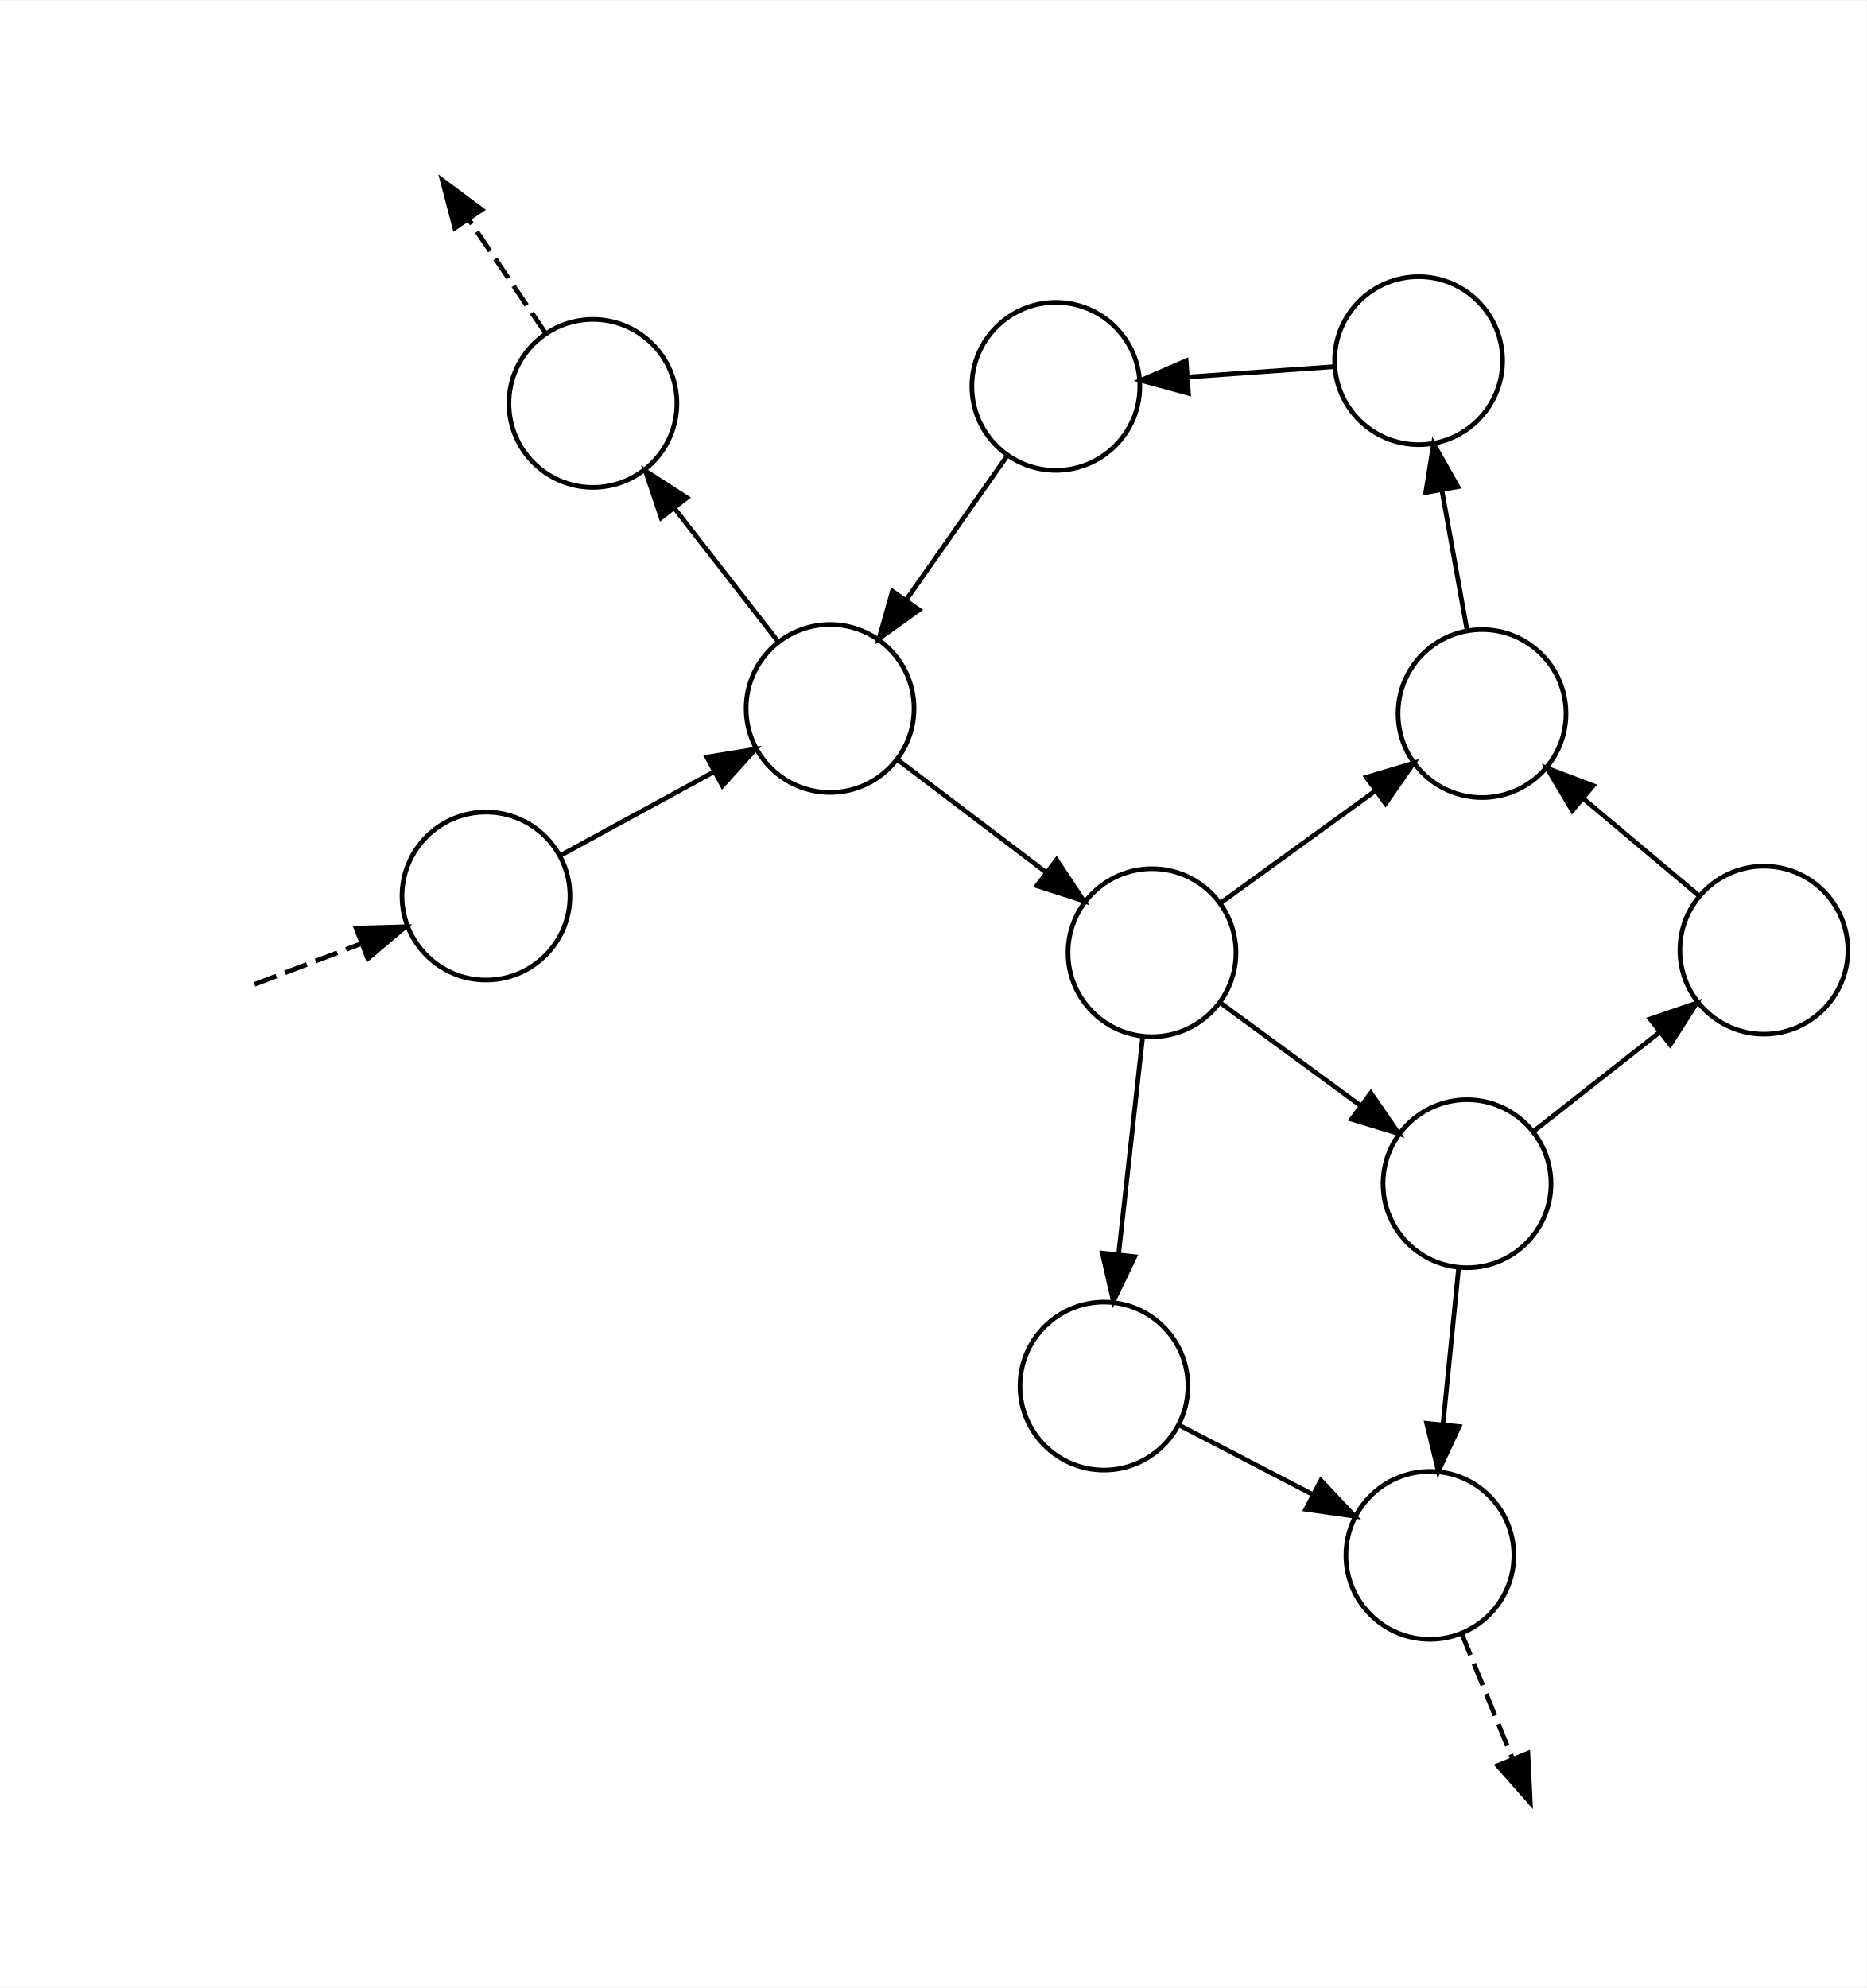
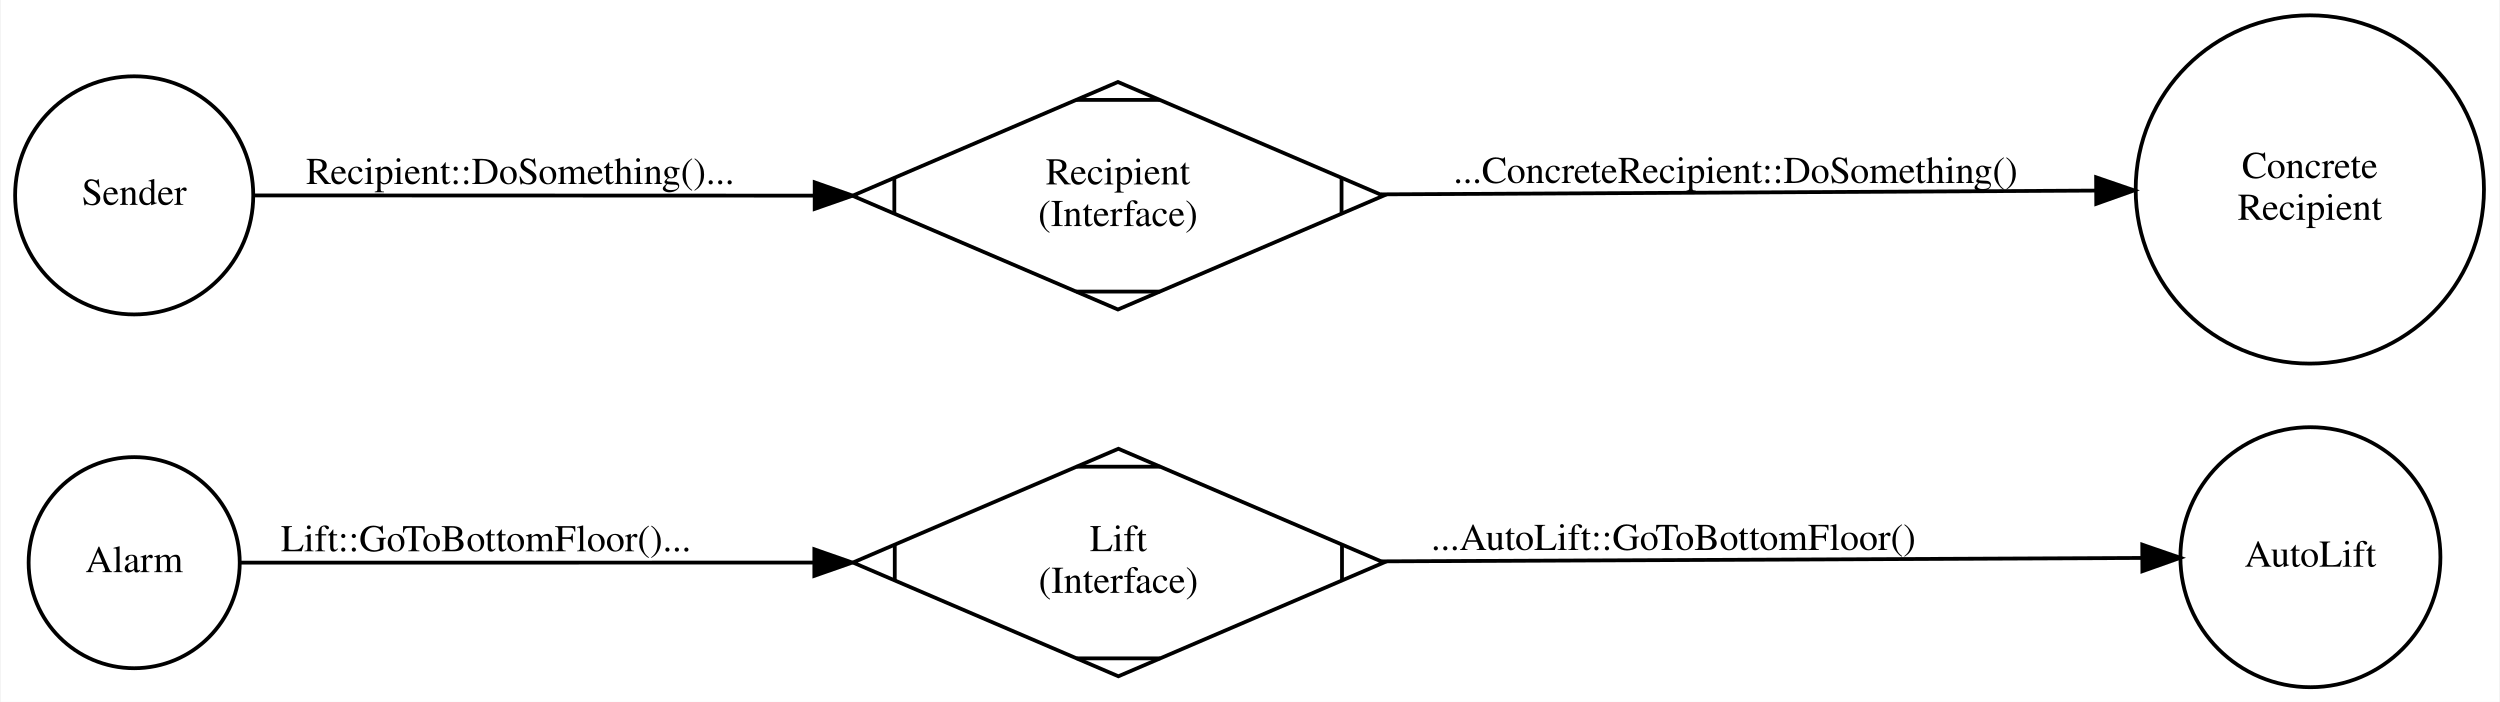
- <svg xmlns="http://www.w3.org/2000/svg" width="400pt" height="426pt" viewBox="0.00 0.00 400.07 425.81">
-   <g id="graph0" class="graph" transform="scale(1 1) rotate(0) translate(4 421.806)">
-     <polygon fill="white" stroke="none" points="-4,4 -4,-421.806 396.068,-421.806 396.068,4 -4,4" />
+ <svg xmlns="http://www.w3.org/2000/svg" width="659pt" height="185pt" viewBox="0.00 0.00 658.91 185.08">
+   <g id="graph0" class="graph" transform="scale(1 1) rotate(0) translate(4 181.083)">
+     <polygon fill="white" stroke="none" points="-4,4 -4,-181.083 654.907,-181.083 654.907,4 -4,4" />
    <g id="node1" class="node">
-       <ellipse fill="none" stroke="black" cx="100.167" cy="-229.894" rx="18" ry="18" />
+       <ellipse fill="none" stroke="black" cx="31.199" cy="-129.563" rx="31.4" ry="31.4" />
+       <text text-anchor="middle" x="31.199" y="-127.063" font-family="Times,serif" font-size="10.00">Sender</text>
    </g>
    <g id="node3" class="node">
-       <ellipse fill="none" stroke="black" cx="173.922" cy="-270.096" rx="18" ry="18" />
+       <polygon fill="none" stroke="black" points="290.629,-159.462 220.629,-129.462 290.629,-99.462 360.629,-129.462 290.629,-159.462" />
+       <polyline fill="none" stroke="black" points="231.659,-134.189 231.659,-124.735 " />
+       <polyline fill="none" stroke="black" points="279.599,-104.189 301.659,-104.189 " />
+       <polyline fill="none" stroke="black" points="349.599,-124.735 349.599,-134.189 " />
+       <polyline fill="none" stroke="black" points="301.659,-154.735 279.599,-154.735 " />
+       <text text-anchor="middle" x="290.629" y="-132.462" font-family="Times,serif" font-size="10.00">Recipient</text>
+       <text text-anchor="middle" x="290.629" y="-121.462" font-family="Times,serif" font-size="10.00">(Interface)</text>
    </g>
    <g id="edge1" class="edge">
-       <path fill="none" stroke="black" d="M116.17,-238.617C125.739,-243.833 138.103,-250.572 148.934,-256.476" />
-       <polygon fill="black" stroke="black" points="147.494,-259.677 157.949,-261.39 150.844,-253.531 147.494,-259.677" />
+       <path fill="none" stroke="black" d="M62.492,-129.551C98.93,-129.536 160.502,-129.513 210.503,-129.493" />
+       <polygon fill="black" stroke="black" points="210.661,-132.993 220.66,-129.489 210.658,-125.993 210.661,-132.993" />
+       <text text-anchor="middle" x="132.992" y="-132.551" font-family="Times,serif" font-size="10.00">Recipient::DoSomething()...</text>
    </g>
    <g id="node2" class="node">
-       <ellipse fill="none" stroke="black" cx="123.086" cy="-335.481" rx="18" ry="18" />
-     </g>
-     <g id="node13" class="node" />
-     <g id="edge15" class="edge">
-       <path fill="none" stroke="black" stroke-dasharray="5,2" d="M112.796,-350.725C107.934,-357.928 102.004,-366.713 96.511,-374.85" />
-       <polygon fill="black" stroke="black" points="93.489,-373.072 90.795,-383.319 99.291,-376.989 93.489,-373.072" />
+       <ellipse fill="none" stroke="black" cx="604.945" cy="-131.121" rx="45.924" ry="45.924" />
+       <text text-anchor="middle" x="604.945" y="-134.121" font-family="Times,serif" font-size="10.00">Concrete</text>
+       <text text-anchor="middle" x="604.945" y="-123.121" font-family="Times,serif" font-size="10.00">Recipient</text>
    </g>
    <g id="edge2" class="edge">
-       <path fill="none" stroke="black" d="M162.64,-284.607C156.19,-292.903 147.959,-303.489 140.678,-312.854" />
-       <polygon fill="black" stroke="black" points="137.711,-310.968 134.336,-321.011 143.237,-315.264 137.711,-310.968" />
+       <path fill="none" stroke="black" d="M359.996,-129.828C416.605,-130.127 495.589,-130.544 548.407,-130.823" />
+       <polygon fill="black" stroke="black" points="548.589,-134.324 558.607,-130.877 548.626,-127.324 548.589,-134.324" />
+       <text text-anchor="middle" x="453.496" y="-132.828" font-family="Times,serif" font-size="10.00">...ConcreteRecipient::DoSomething()</text>
    </g>
-     <g id="node7" class="node">
-       <ellipse fill="none" stroke="black" cx="242.916" cy="-217.755" rx="18" ry="18" />
+     <g id="node4" class="node">
+       <ellipse fill="none" stroke="black" cx="31.199" cy="-32.7" rx="27.835" ry="27.835" />
+       <text text-anchor="middle" x="31.199" y="-30.2" font-family="Times,serif" font-size="10.00">Alarm</text>
+     </g>
+     <g id="node6" class="node">
+       <polygon fill="none" stroke="black" points="290.745,-62.737 220.745,-32.737 290.745,-2.737 360.745,-32.737 290.745,-62.737" />
+       <polyline fill="none" stroke="black" points="231.775,-37.464 231.775,-28.01 " />
+       <polyline fill="none" stroke="black" points="279.715,-7.464 301.775,-7.464 " />
+       <polyline fill="none" stroke="black" points="349.715,-28.01 349.715,-37.464 " />
+       <polyline fill="none" stroke="black" points="301.775,-58.01 279.715,-58.01 " />
+       <text text-anchor="middle" x="290.745" y="-35.737" font-family="Times,serif" font-size="10.00">Lift</text>
+       <text text-anchor="middle" x="290.745" y="-24.737" font-family="Times,serif" font-size="10.00">(Interface)</text>
    </g>
    <g id="edge3" class="edge">
-       <path fill="none" stroke="black" d="M188.554,-258.996C197.701,-252.056 209.675,-242.972 220.057,-235.097" />
-       <polygon fill="black" stroke="black" points="222.454,-237.671 228.305,-228.839 218.223,-232.094 222.454,-237.671" />
+       <path fill="none" stroke="black" d="M58.975,-32.703C94.835,-32.709 158.766,-32.718 210.413,-32.725" />
+       <polygon fill="black" stroke="black" points="210.566,-36.225 220.567,-32.727 210.567,-29.225 210.566,-36.225" />
+       <text text-anchor="middle" x="123.975" y="-35.703" font-family="Times,serif" font-size="10.00">Lift::GoToBottomFloor()...</text>
    </g>
-     <g id="node4" class="node">
-       <ellipse fill="none" stroke="black" cx="222.309" cy="-339.132" rx="18" ry="18" />
+     <g id="node5" class="node">
+       <ellipse fill="none" stroke="black" cx="605.099" cy="-34.142" rx="34.285" ry="34.285" />
+       <text text-anchor="middle" x="605.099" y="-31.642" font-family="Times,serif" font-size="10.00">AutoLift</text>
    </g>
    <g id="edge4" class="edge">
-       <path fill="none" stroke="black" d="M211.81,-324.152C205.532,-315.196 197.421,-303.623 190.315,-293.485" />
-       <polygon fill="black" stroke="black" points="193.006,-291.227 184.401,-285.047 187.274,-295.244 193.006,-291.227" />
-     </g>
-     <g id="node5" class="node">
-       <ellipse fill="none" stroke="black" cx="300.06" cy="-344.64" rx="18" ry="18" />
-     </g>
-     <g id="edge5" class="edge">
-       <path fill="none" stroke="black" d="M282.027,-343.363C272.673,-342.7 261.035,-341.876 250.523,-341.131" />
-       <polygon fill="black" stroke="black" points="250.736,-337.637 240.514,-340.422 250.241,-344.62 250.736,-337.637" />
-     </g>
-     <g id="node6" class="node">
-       <ellipse fill="none" stroke="black" cx="313.654" cy="-269.004" rx="18" ry="18" />
-     </g>
-     <g id="edge6" class="edge">
-       <path fill="none" stroke="black" d="M310.432,-286.929C308.824,-295.878 306.842,-306.903 305.043,-316.912" />
-       <polygon fill="black" stroke="black" points="301.582,-316.383 303.258,-326.844 308.472,-317.621 301.582,-316.383" />
-     </g>
-     <g id="edge7" class="edge">
-       <path fill="none" stroke="black" d="M257.573,-228.374C267.153,-235.314 279.862,-244.522 290.759,-252.417" />
-       <polygon fill="black" stroke="black" points="288.864,-255.366 299.016,-258.399 292.971,-249.698 288.864,-255.366" />
-     </g>
-     <g id="node8" class="node">
-       <ellipse fill="none" stroke="black" cx="232.625" cy="-124.873" rx="18" ry="18" />
-     </g>
-     <g id="edge8" class="edge">
-       <path fill="none" stroke="black" d="M240.932,-199.846C239.461,-186.568 237.427,-168.21 235.74,-152.984" />
-       <polygon fill="black" stroke="black" points="239.218,-152.597 234.638,-143.043 232.261,-153.368 239.218,-152.597" />
-     </g>
-     <g id="node11" class="node">
-       <ellipse fill="none" stroke="black" cx="310.441" cy="-168.243" rx="18" ry="18" />
-     </g>
-     <g id="edge9" class="edge">
-       <path fill="none" stroke="black" d="M257.568,-207.011C266.328,-200.588 277.648,-192.289 287.564,-185.017" />
-       <polygon fill="black" stroke="black" points="289.823,-187.701 295.818,-178.966 285.684,-182.056 289.823,-187.701" />
-     </g>
-     <g id="node9" class="node">
-       <ellipse fill="none" stroke="black" cx="302.484" cy="-88.592" rx="18" ry="18" />
-     </g>
-     <g id="edge10" class="edge">
-       <path fill="none" stroke="black" d="M248.828,-116.458C257.292,-112.062 267.84,-106.585 277.337,-101.652" />
-       <polygon fill="black" stroke="black" points="279.108,-104.676 286.369,-96.961 275.882,-98.464 279.108,-104.676" />
-     </g>
-     <g id="node14" class="node" />
-     <g id="edge16" class="edge">
-       <path fill="none" stroke="black" stroke-dasharray="5,2" d="M309.277,-71.863C312.535,-63.839 316.52,-54.024 320.192,-44.982" />
-       <polygon fill="black" stroke="black" points="323.484,-46.176 324.003,-35.594 316.998,-43.543 323.484,-46.176" />
-     </g>
-     <g id="node10" class="node">
-       <ellipse fill="none" stroke="black" cx="374.068" cy="-218.295" rx="18" ry="18" />
-     </g>
-     <g id="edge11" class="edge">
-       <path fill="none" stroke="black" d="M360.056,-230.056C352.736,-236.2 343.614,-243.856 335.401,-250.751" />
-       <polygon fill="black" stroke="black" points="332.999,-248.197 327.59,-257.307 337.499,-253.558 332.999,-248.197" />
-     </g>
-     <g id="edge13" class="edge">
-       <path fill="none" stroke="black" d="M308.635,-150.169C307.649,-140.291 306.405,-127.837 305.294,-116.718" />
-       <polygon fill="black" stroke="black" points="308.759,-116.197 304.283,-106.595 301.794,-116.893 308.759,-116.197" />
-     </g>
-     <g id="edge12" class="edge">
-       <path fill="none" stroke="black" d="M324.879,-179.601C332.77,-185.808 342.719,-193.634 351.601,-200.621" />
-       <polygon fill="black" stroke="black" points="349.664,-203.55 359.687,-206.982 353.992,-198.049 349.664,-203.55" />
-     </g>
-     <g id="node12" class="node" />
-     <g id="edge14" class="edge">
-       <path fill="none" stroke="black" stroke-dasharray="5,2" d="M50.553,-210.966C57.873,-213.758 65.993,-216.856 73.509,-219.724" />
-       <polygon fill="black" stroke="black" points="72.332,-223.021 82.923,-223.315 74.827,-216.481 72.332,-223.021" />
+       <path fill="none" stroke="black" d="M360.12,-33.047C421.185,-33.32 508.283,-33.709 560.5,-33.943" />
+       <polygon fill="black" stroke="black" points="560.759,-37.444 570.775,-33.989 560.791,-30.444 560.759,-37.444" />
+       <text text-anchor="middle" x="437.12" y="-36.047" font-family="Times,serif" font-size="10.00">...AutoLift::GoToBottomFloor()</text>
    </g>
  </g>
</svg>
